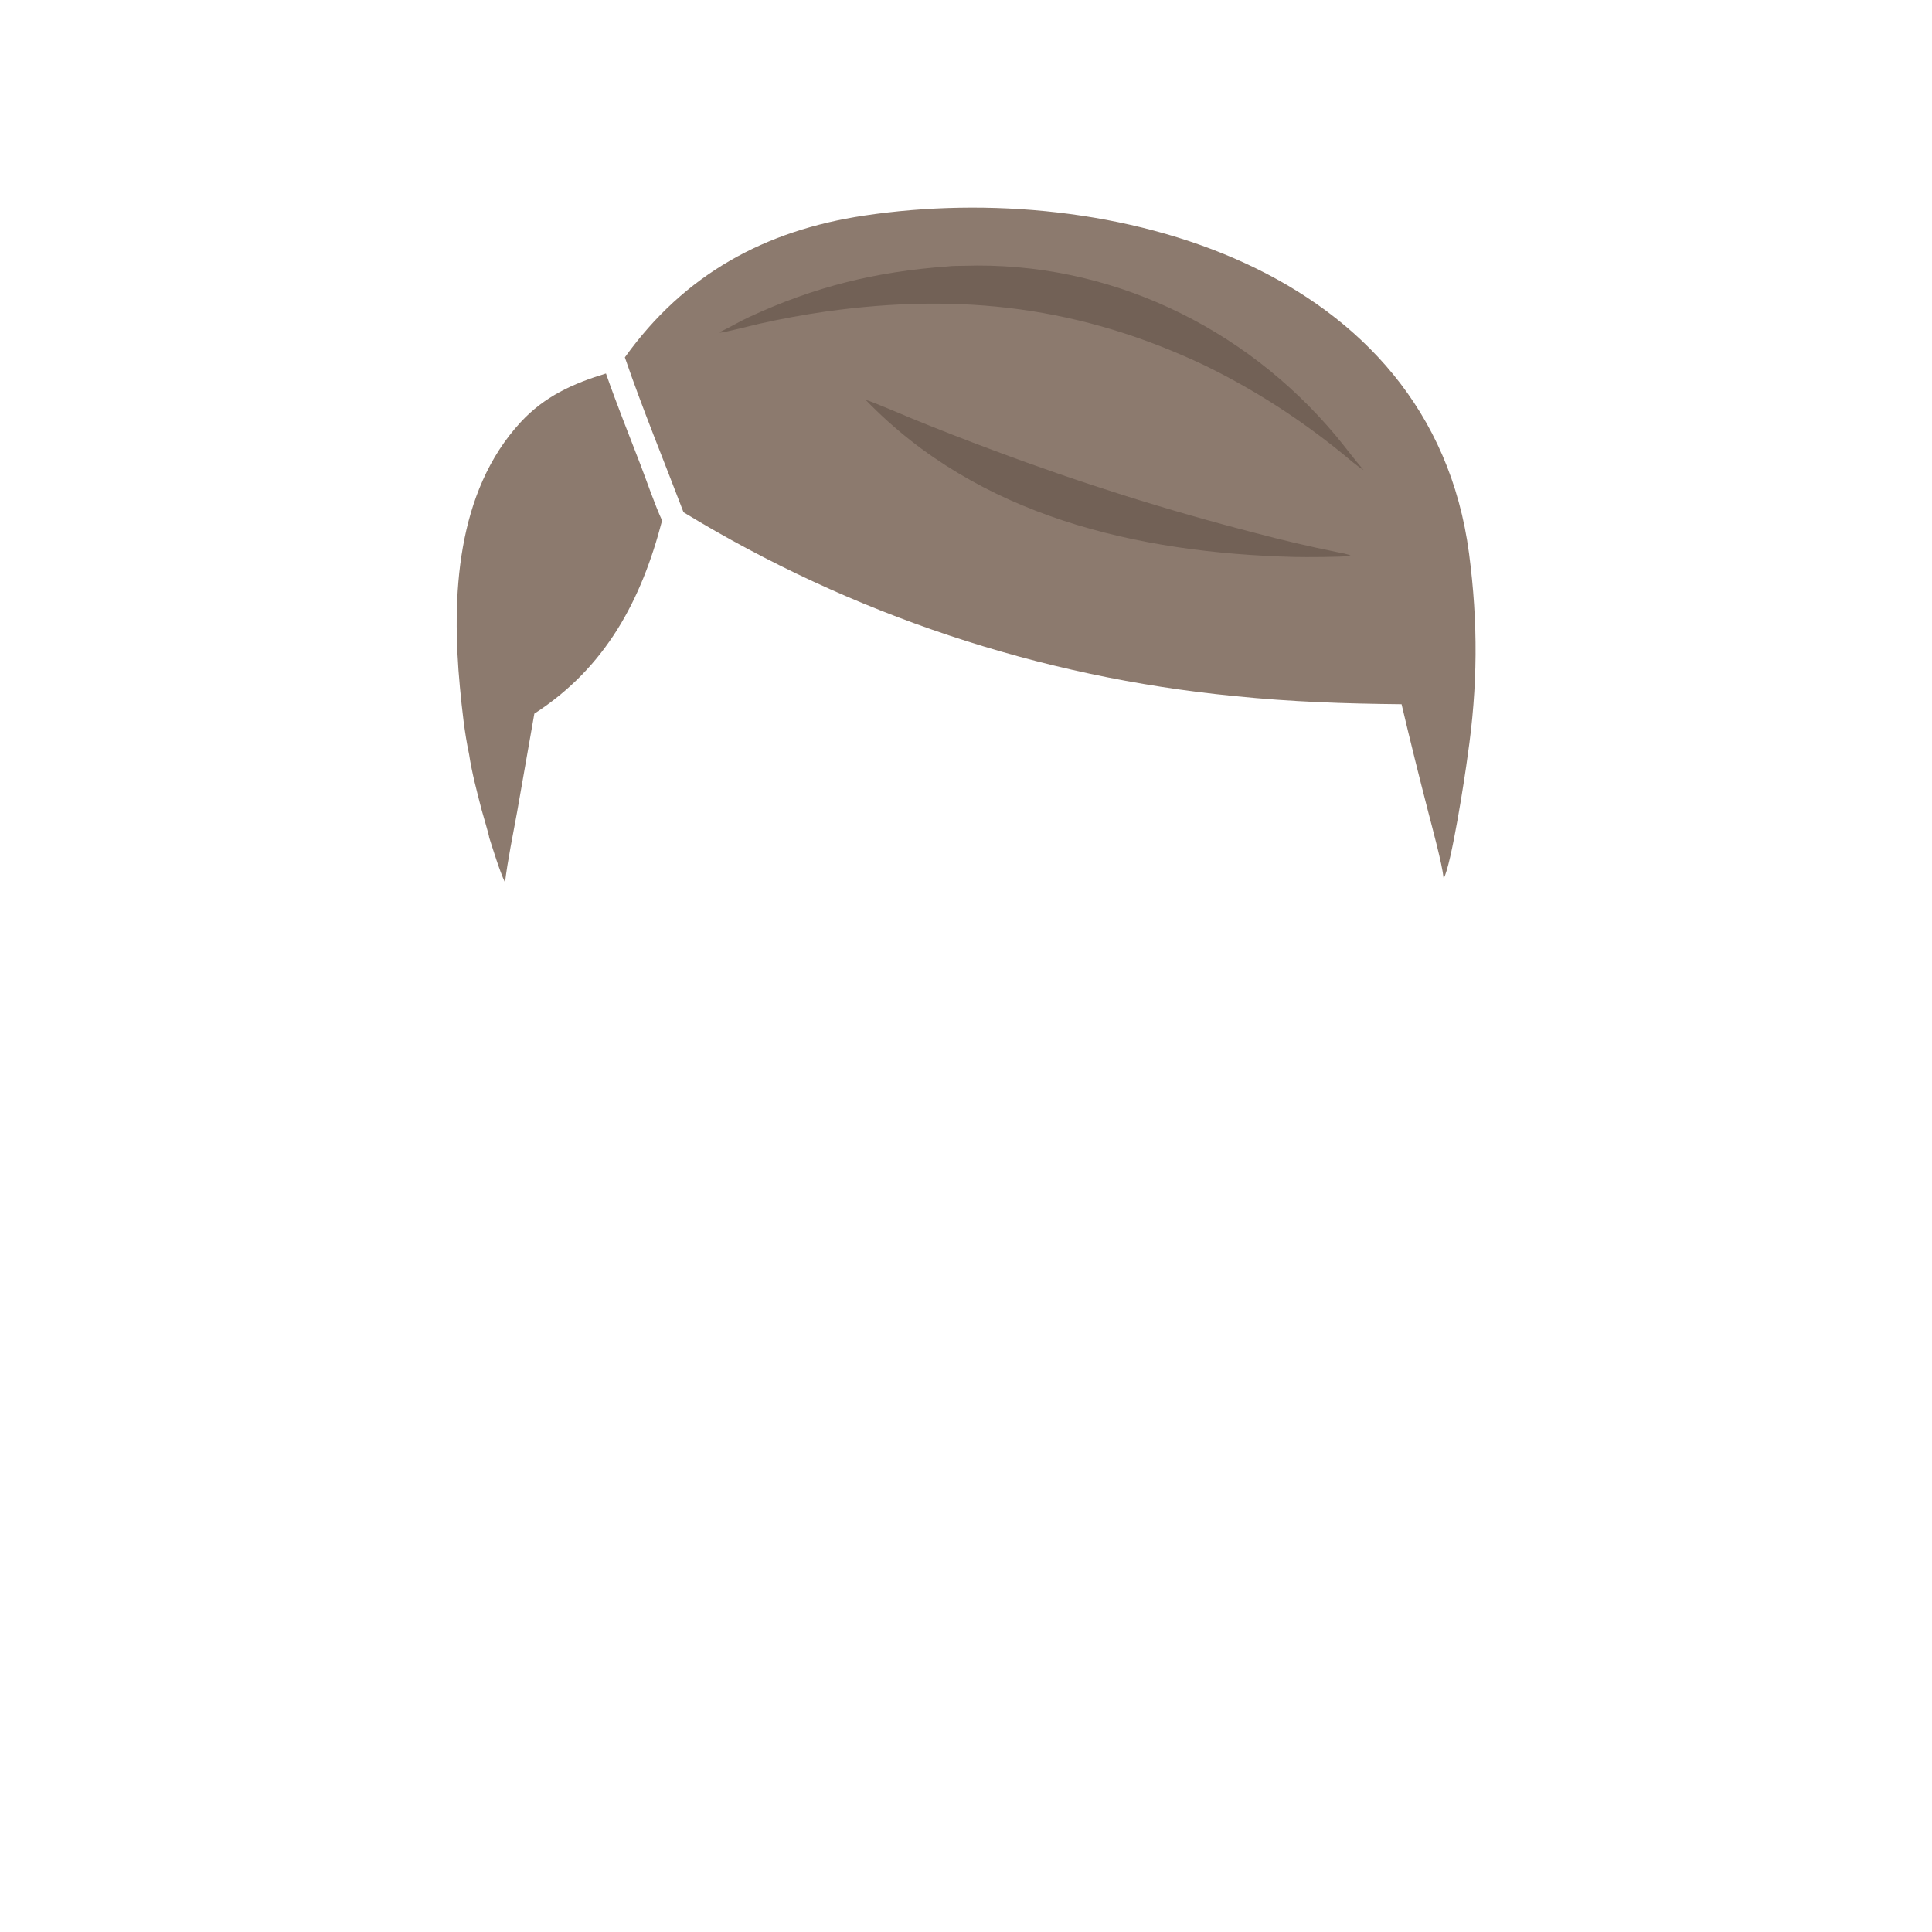
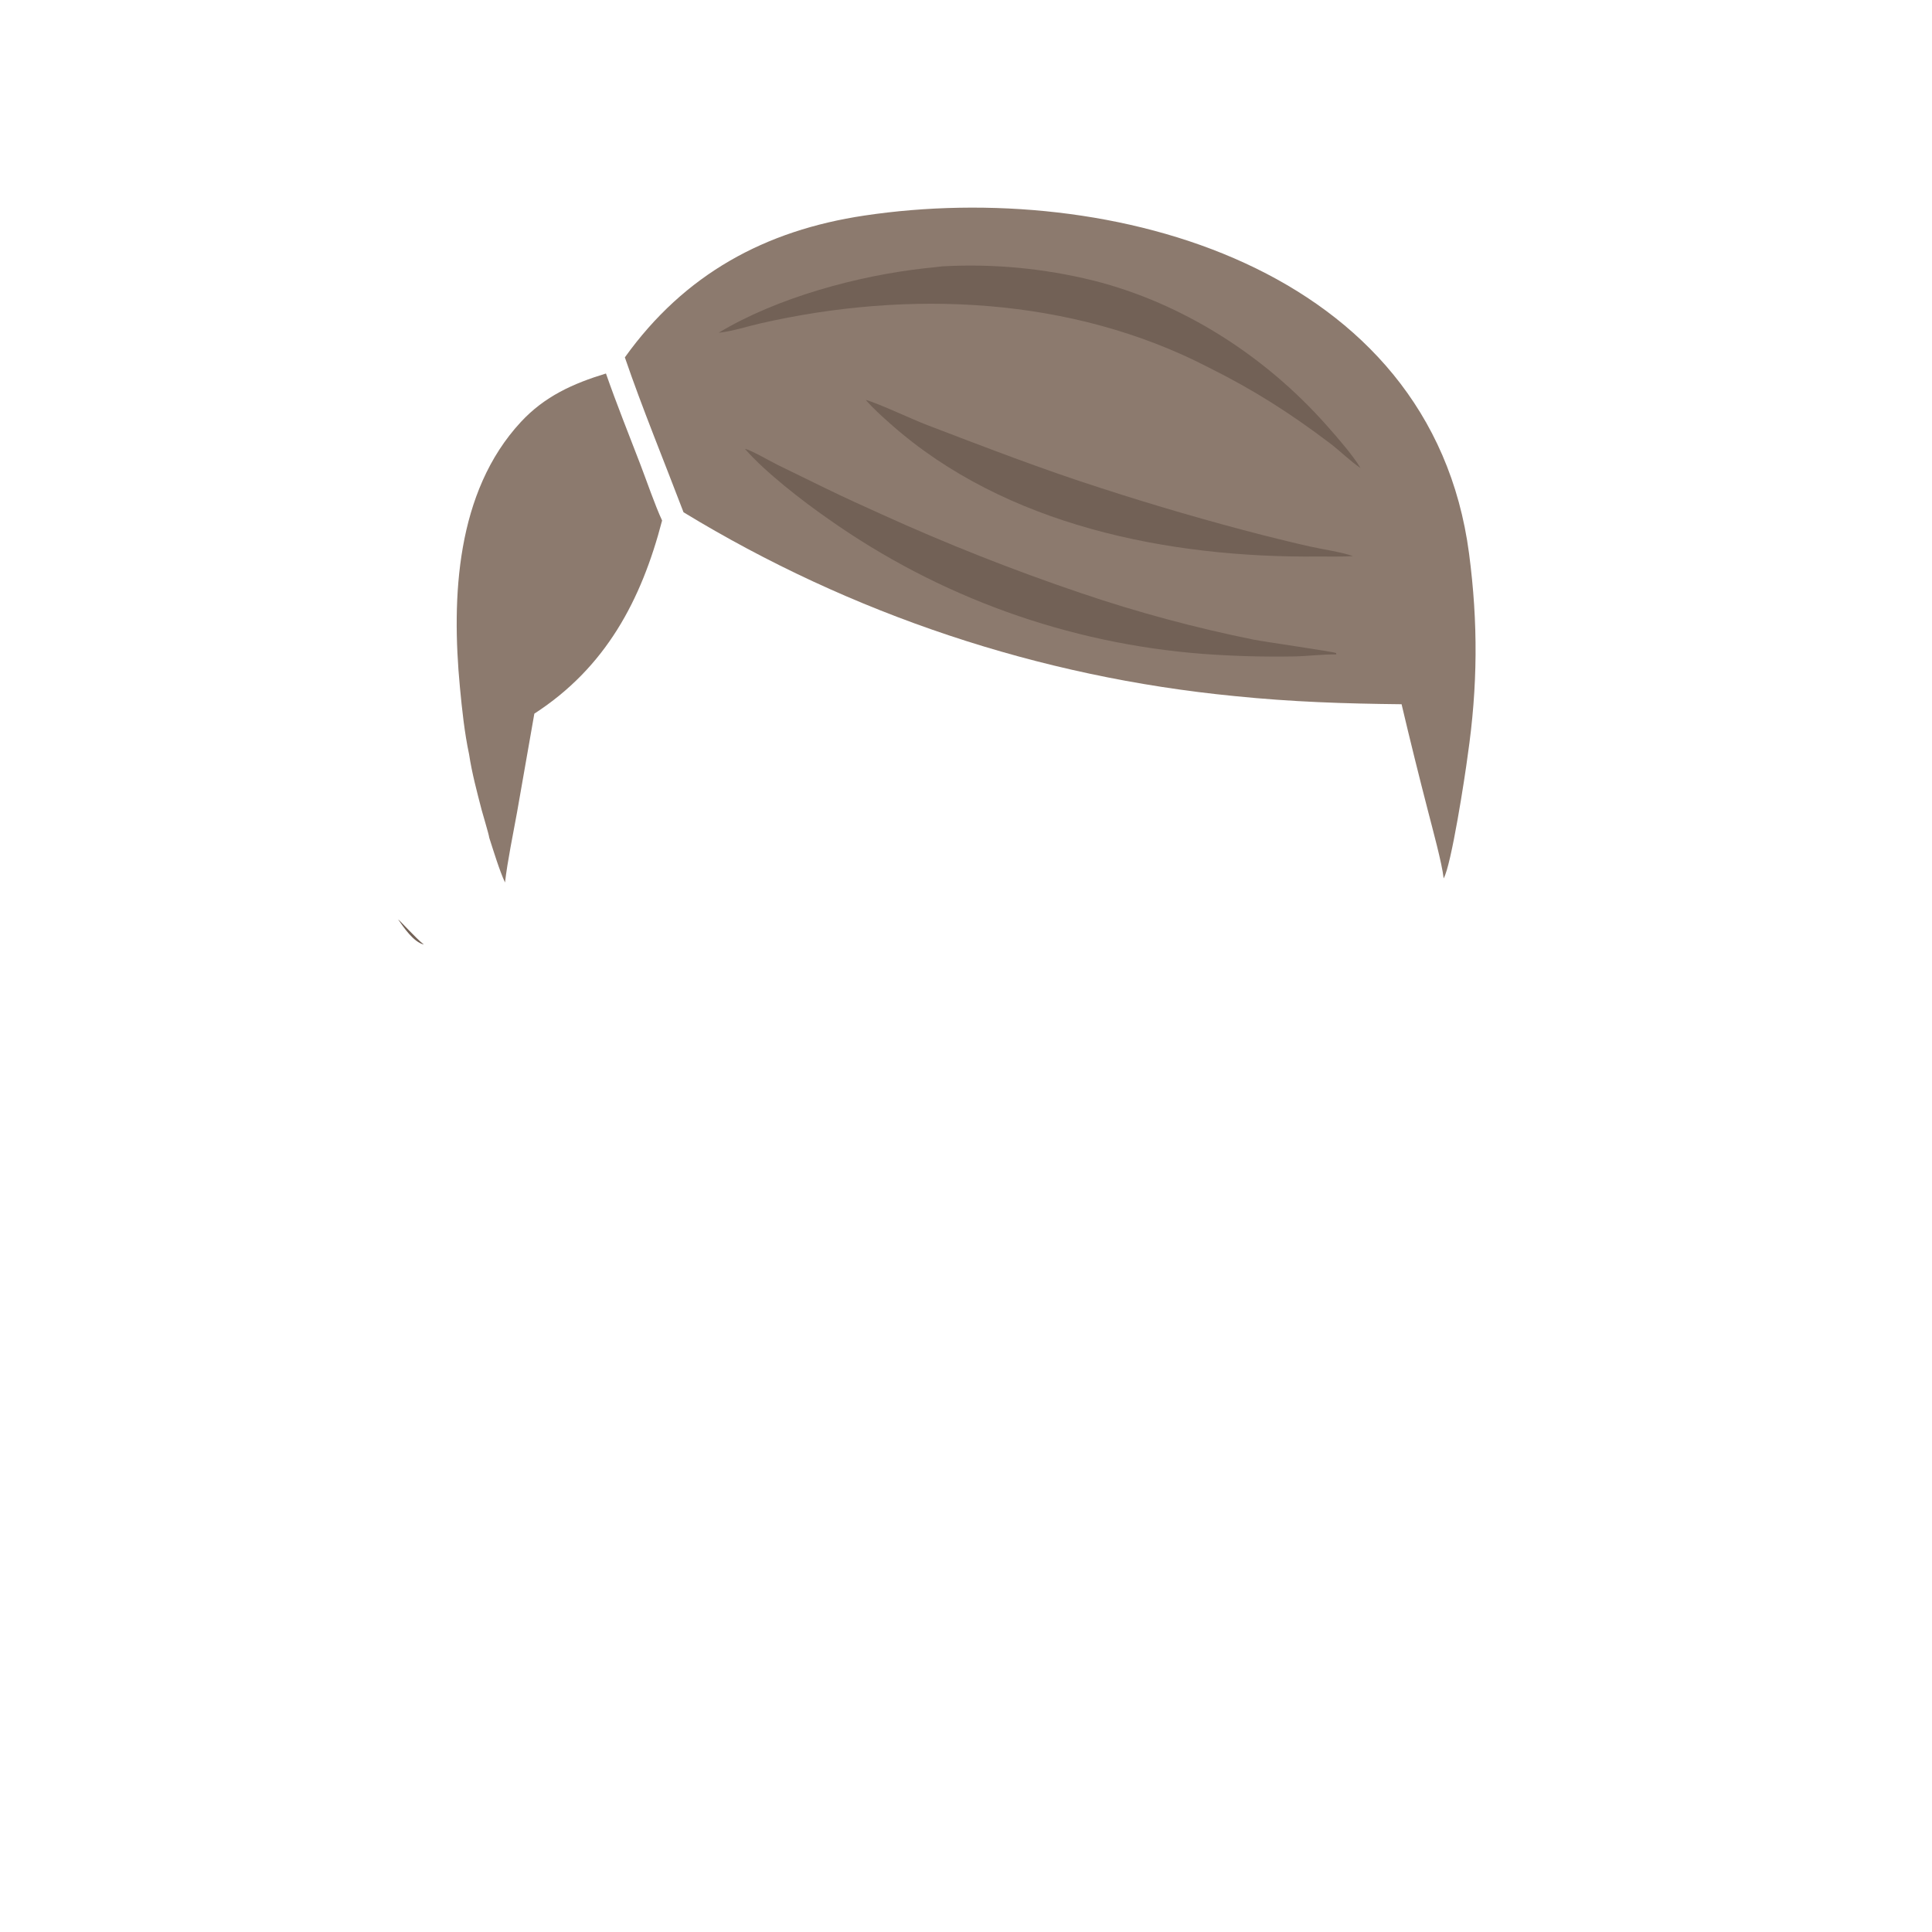
<svg xmlns="http://www.w3.org/2000/svg" version="1.1" viewBox="0 0 2048 2048" width="1024" height="1024">
  <path transform="translate(0,0)" fill="rgb(140,122,110)" d="M 642.339 395.924 C 653.455 427.854 666.746 460.907 678.891 492.541 C 685.612 510.046 694.36 535.716 701.856 551.76 C 679.817 636.454 641.964 707.651 566.421 756.5 L 548.145 860.775 C 543.995 883.854 537.977 912.532 535.336 935.498 C 529.302 922.444 523.171 902.072 518.64 888.082 C 518.081 883.831 512.029 864.258 510.554 858.538 C 505.485 838.887 500.323 819.776 497.252 799.616 C 492.365 776.678 489.734 751.806 487.523 728.441 C 478.506 633.172 483.42 521.502 552.064 447.382 C 577.341 420.088 607.498 406.536 642.339 395.924 z" />
  <path transform="translate(0,0)" fill="rgb(140,122,110)" d="M 662.376 378.834 C 725.738 290.381 811.199 244.227 916.162 228.519 C 1177.71 189.378 1517.29 282.819 1557.27 586.797 C 1566.94 660.363 1566.46 727.913 1555.79 801.066 C 1553.07 822.422 1538.41 917.439 1530.33 931.119 C 1528.69 915.353 1518.26 877.446 1513.98 860.651 C 1504.15 822.711 1494.73 784.664 1485.73 746.518 C 1424.77 745.873 1369.55 744.073 1308.63 737.868 C 1101.75 717.722 902.101 651.118 724.566 543.026 C 704.58 490.458 680.299 431.304 662.376 378.834 z" />
-   <path transform="translate(0,0)" fill="rgb(114,97,86)" d="M 1004.61 282.418 C 1009.73 281.694 1016.35 281.918 1021.65 281.744 C 1174.1 276.746 1318.76 345.499 1416.16 462.01 C 1426.11 473.912 1435.27 486.527 1445.46 498.306 C 1437.1 492.996 1429.96 486.463 1422.27 480.236 C 1377.57 443.992 1329.95 413.317 1278.33 387.975 C 1146.38 325.166 1019.27 310.027 875.015 330.306 C 851.403 333.687 827.936 338.013 804.671 343.274 C 797.395 344.917 768.091 352.511 763.072 352.627 L 763.47 351.803 C 774.076 346.822 783.442 341.025 794.022 336.118 C 863.754 303.776 928.301 287.967 1004.61 282.418 z" />
-   <path transform="translate(0,0)" fill="rgb(114,97,86)" d="M 917.7 423.948 C 924.245 425.531 958.73 440.394 967.046 443.814 C 995.482 455.435 1024.1 466.597 1052.9 477.295 C 1143.97 511.492 1236.8 540.791 1331.01 565.064 C 1359.45 572.631 1388.12 579.339 1416.98 585.179 C 1420.22 585.868 1430.34 587.462 1432.03 589.271 C 1422.06 590.583 1383.32 590.679 1372.21 590.394 C 1205.54 586.119 1036.82 547.379 917.7 423.948 z" />
+   <path transform="translate(0,0)" fill="rgb(114,97,86)" d="M 999.026 282.325 C 1052.83 279.374 1106.77 284.458 1159.07 297.41 C 1253.99 321.309 1341.31 377.616 1405.98 450.584 C 1416.79 462.784 1433.9 482.234 1442.2 496.104 C 1432.91 490.191 1419.82 477.428 1409.59 469.7 C 1367.11 437.612 1329.09 413.374 1281.35 389.586 C 1135.88 314.217 962.957 306.954 805.757 342.87 C 792.27 345.952 776.819 351.017 763.396 352.521 L 761.881 352.68 C 823.594 315.465 909.543 292.143 980.962 284.311 C 987.034 283.645 992.919 283.159 999.026 282.325 z" />
+   <path transform="translate(0,0)" fill="rgb(114,97,86)" d="M 789.671 475.816 C 795.522 476.747 817.479 489.421 824.24 492.756 L 875.627 517.848 C 894.142 526.889 915.592 536.695 934.404 545.12 C 1003.35 576.465 1073.82 604.327 1145.55 628.601 C 1205.61 649.002 1266.91 665.53 1329.08 678.083 C 1341.18 680.42 1413.71 690.852 1416.38 692.256 L 1416.45 693.733 C 1400.29 693.57 1386.97 695.55 1371.54 695.845 C 1339.34 696.412 1307.13 695.508 1275.01 693.137 C 1132.31 682.212 995.24 632.854 878.335 550.304 C 851.348 531.646 810.693 500.111 789.671 475.816 z" />
+   <path transform="translate(0,0)" fill="rgb(114,97,86)" d="M 917.683 423.833 C 932.414 428.115 966.442 444.321 982.719 450.533 C 1043.94 473.898 1105 497.573 1167.47 517.513 C 1224.13 535.906 1281.35 552.533 1339.04 567.369 C 1355.72 571.529 1372.09 575.618 1388.88 579.379 C 1401.66 582.243 1422.24 585.236 1434.24 589.497 C 1422.17 590.31 1409.2 589.828 1396.95 589.943 C 1238.9 591.419 1065.85 557.323 944.361 449.693 C 935.076 441.466 925.71 433.173 917.683 423.833 z" />
+   <path transform="translate(0,0)" fill="rgb(114,97,86)" d="M 421.989 974.575 C 424.16 975.831 440.668 994.566 449.303 1001.24 C 438.473 998.744 427.936 983.137 421.989 974.575 z" />
</svg>
